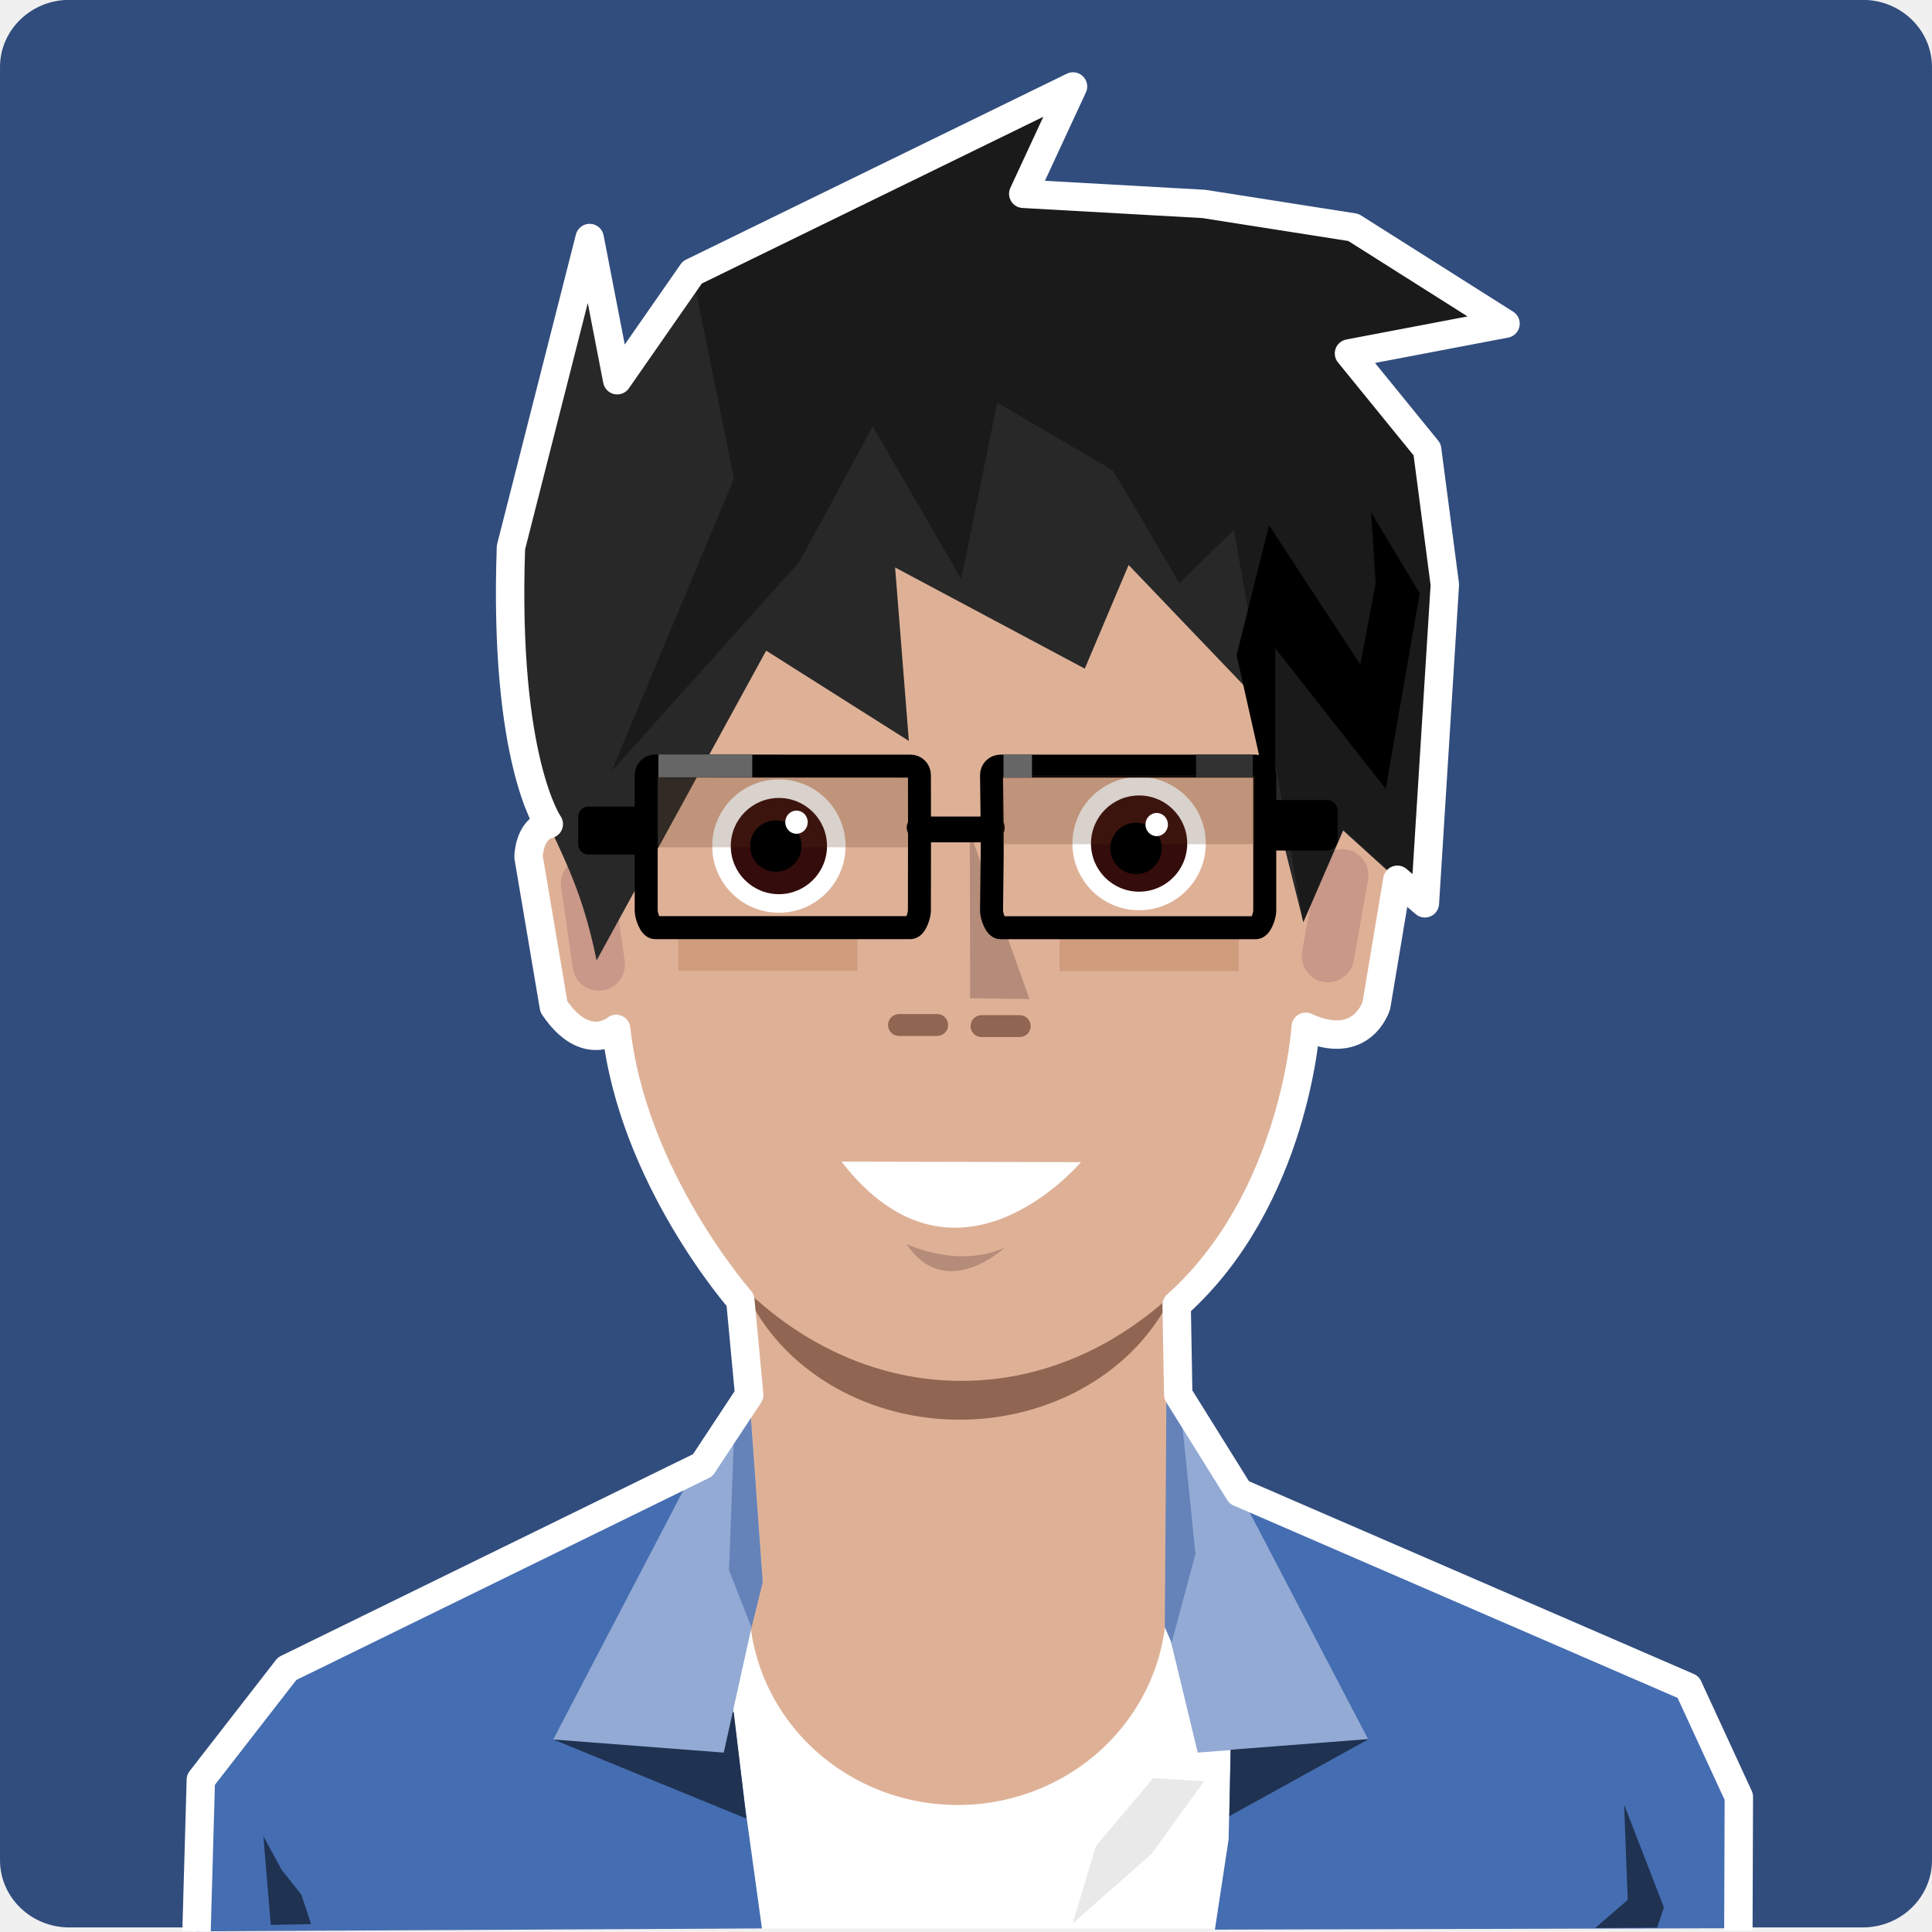
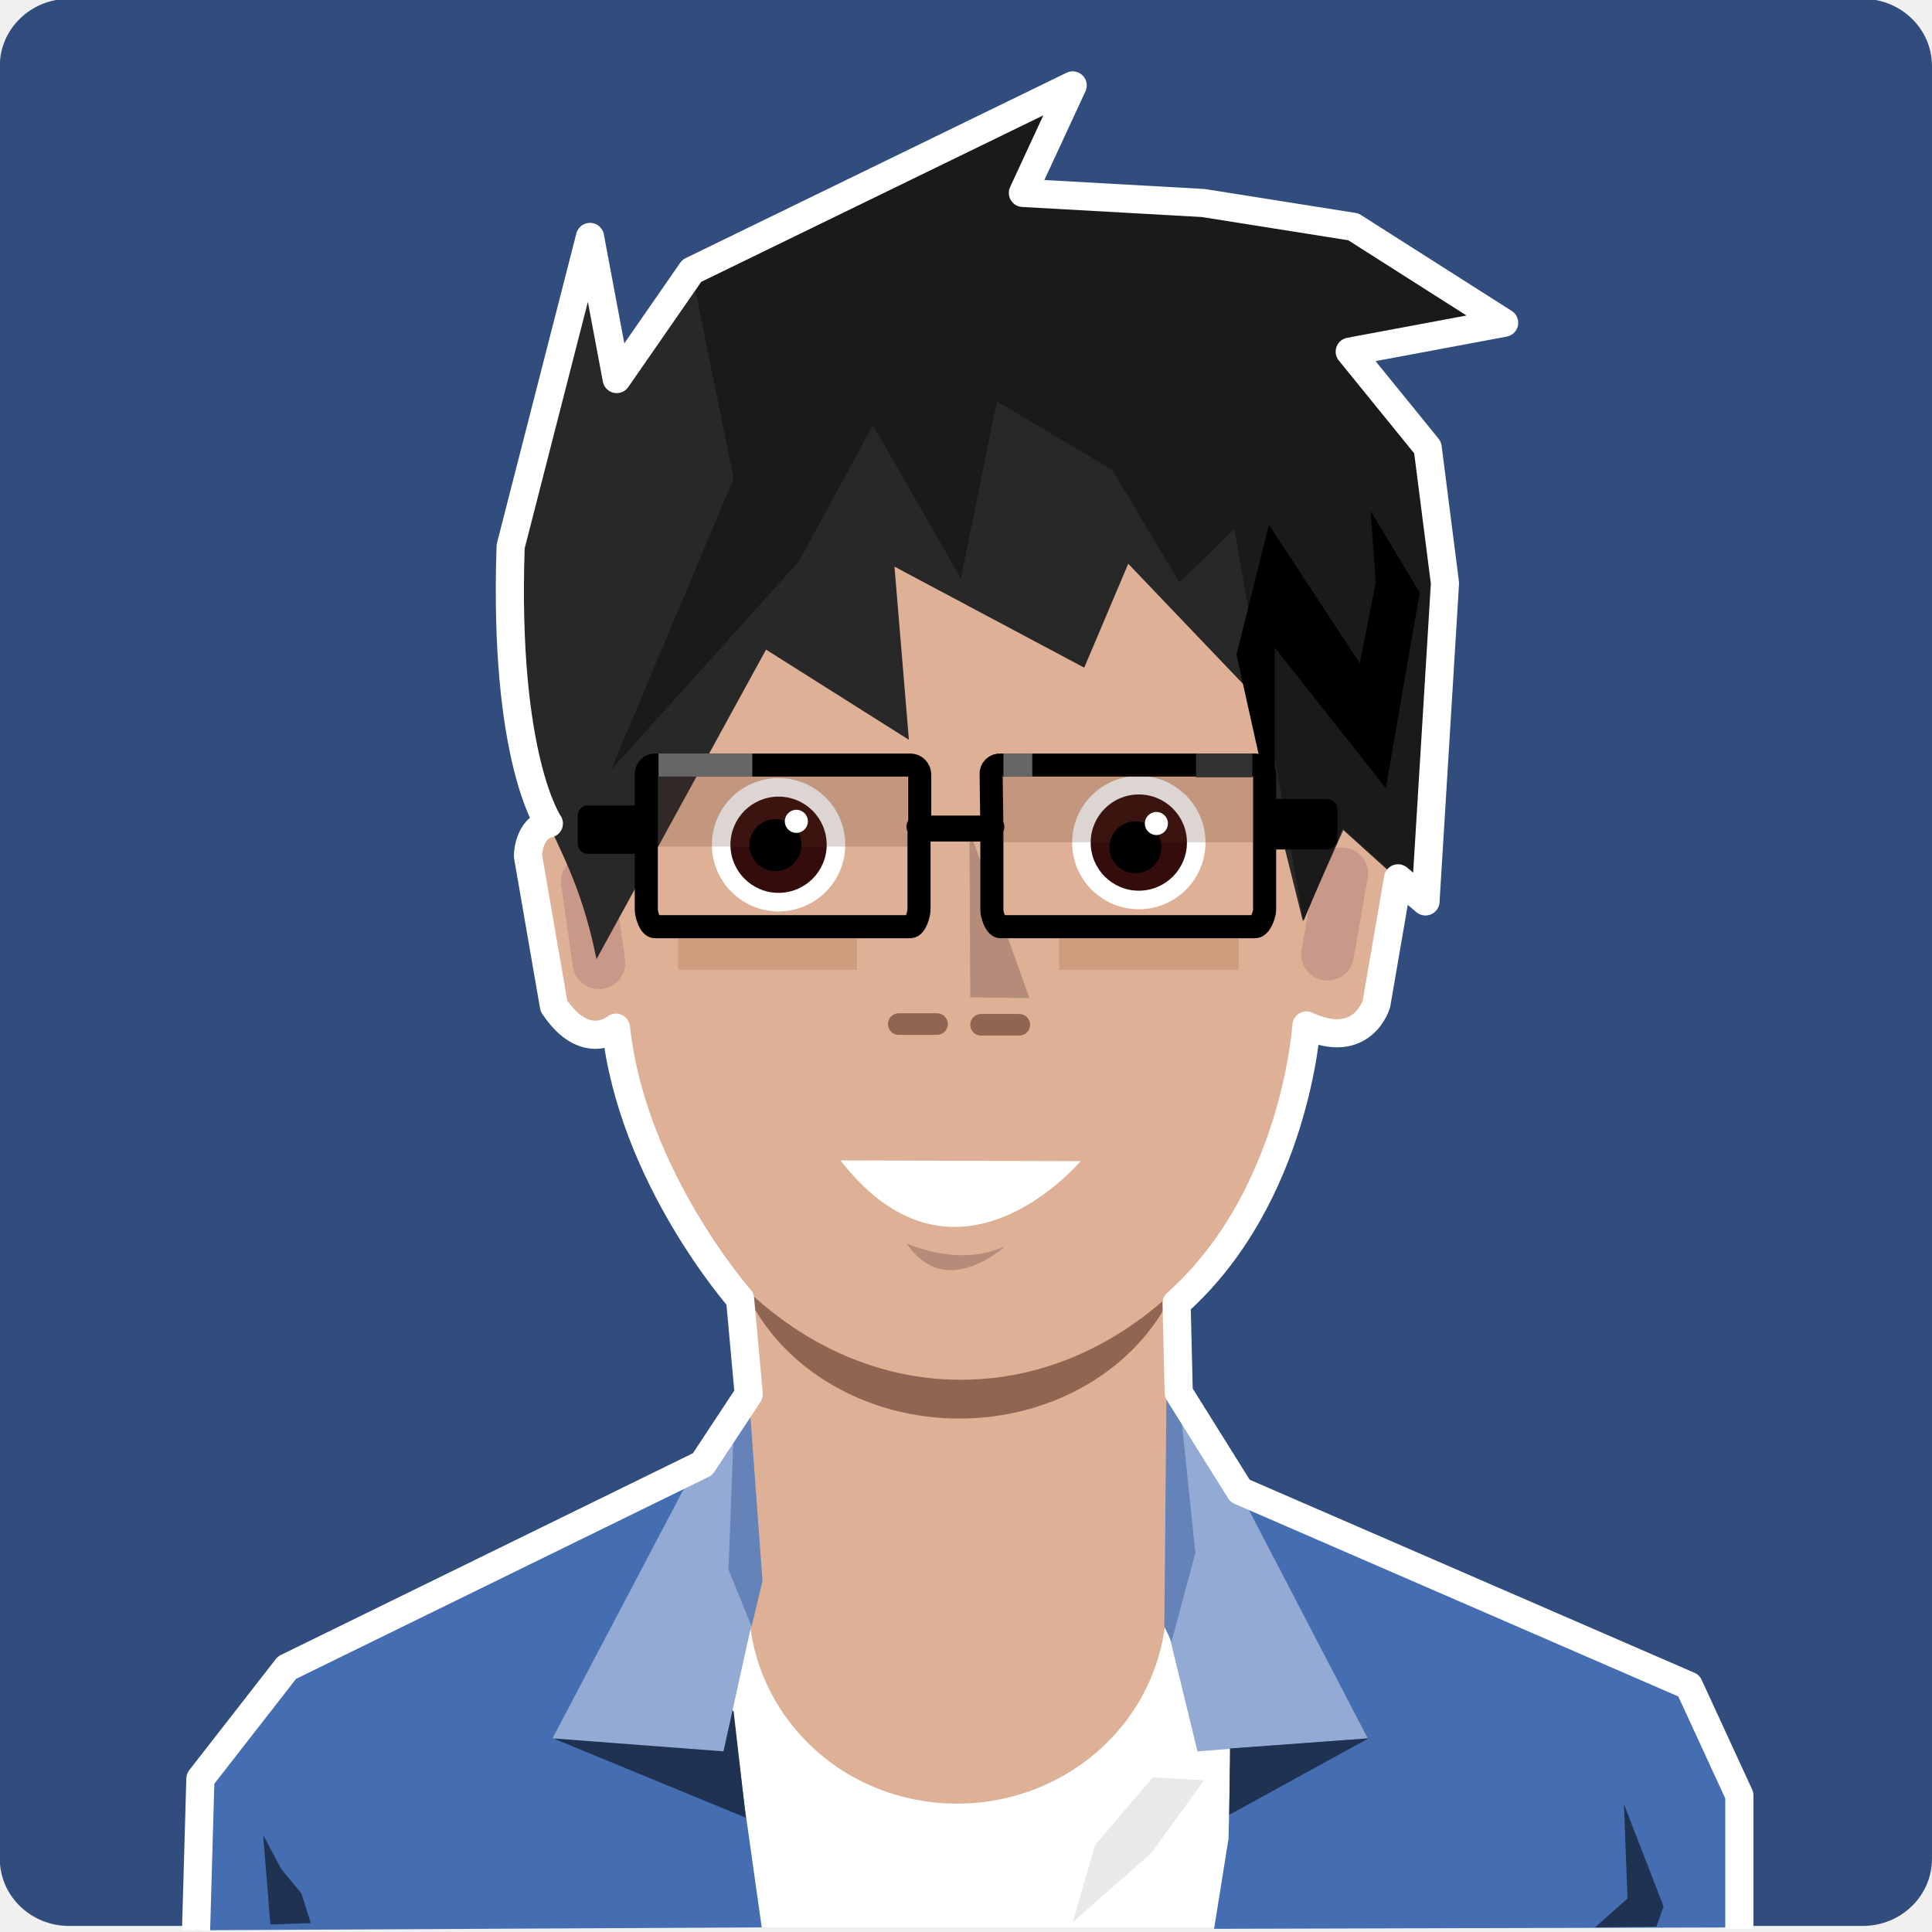
- <svg xmlns="http://www.w3.org/2000/svg" width="476.289" height="476.22" viewBox="0 0 126.018 126">
+ <svg xmlns="http://www.w3.org/2000/svg" width="476.3" height="476.2" viewBox="0 0 126 126">
  <style>.B{fill:#fff}.C{fill-rule:evenodd}.D{fill:#1f3251}.E{stroke-linejoin:round}</style>
-   <g transform="matrix(.47064 0 0 .47064 14.82551 54.05778)">
-     <circle r="127.852" cy="-2.912" cx="98.274" fill-opacity="0" />
-     <rect width="267.758" height="267.144" x="-31.5" y="-114.878" ry="9.317" rx="9.601" fill="#314d7d" />
-     <path d="M69.758 110.312h81.6v42.097h-81.6z" class="B" />
-     <path d="M210.93 152.37l-1.44-18.2-7.02-15.22-62.565-26.676-1.132 47.798-1.9 12.5zm-215.194.435l.598-21L8.3 116.407 65.9 88.21l5.842 47.146 2.357 17.05z" fill="#456db1" class="C" />
-     <path d="M127.83 75.318l12.422 16.663 17.875 34.235-23.63 1.818-6.938-28.693.878-1.604z" fill="#92aad4" class="C" />
-     <path d="M72.518 47.387c-.12 0-.214.096-.214.214v59.556c0 .025.005.05.013.072a28.93 28.064 0 0 0 14.193 24.162 28.93 28.064 0 0 0 29.061.223 28.93 28.064 0 0 0 14.598-24.378h-.038c.01-.025.016-.052.016-.08V47.6c0-.12-.095-.214-.214-.214H72.518z" fill="#deb197" />
-     <path d="M133.38 53.835a31.884 28.064 0 0 1-16.088 24.378 31.884 28.064 0 0 1-32.028-.223A31.884 28.064 0 0 1 69.616 53.39" fill="#906551" />
+   <g transform="translate(14.8 54) scale(.47064)">
+     <circle r="127.9" cy="-2.9" cx="98.3" fill-opacity="0" />
+     <rect width="267.8" height="267.1" x="-31.5" y="-114.9" ry="9.3" rx="9.6" fill="#314d7d" />
+     <path d="M69.8 110.3h81.6v42.1H69.8z" class="B" />
+     <path d="M211 152.4l-1.5-18.2-7-15.2-62.6-26.7-1.1 47.8-2 12.5zm-215.3.4l.6-21 12-15.4 57.6-28.2 5.8 47.2 2.4 17z" fill="#456db1" class="C" />
+     <path d="M127.8 75.3L140.3 92l17.8 34.2-23.6 1.8-7-28.7 1-1.6z" fill="#92aad4" class="C" />
+     <path d="M72.5 47.4c-.1 0-.2 0-.2.2v59.6a29 28 0 0014.2 24.2 29 28 0 0029 .2 29 28 0 0014.7-24.4V47.6c0-.1-.1-.2-.3-.2H72.5z" fill="#deb197" />
+     <path d="M133.4 53.8a31.9 28 0 01-16.1 24.4 31.9 28 0 01-32-.2 31.9 28 0 01-15.7-24.6" fill="#906551" />
    <g fill="#deb197">
-       <ellipse ry="60.413" rx="48.844" cy="16.106" cx="101.742" />
-       <rect transform="rotate(9.474)" y="-27.92" x="148.388" height="31.063" width="12.854" rx="6.358" />
-       <rect transform="matrix(-.986361 .164596 .164596 .986361 0 0)" y="5.743" x="-53.346" height="31.063" width="12.854" rx="6.358" />
+       <ellipse ry="60.4" rx="48.8" cy="16.1" cx="101.7" />
+       <rect transform="rotate(9.5)" y="-27.9" x="148.4" height="31.1" width="12.9" rx="6.4" />
+       <rect transform="scale(-1 1) rotate(9.5)" y="5.7" x="-53.3" height="31.1" width="12.9" rx="6.4" />
    </g>
-     <path d="M102.897.387l8.278 23.215-8.218-.114z" fill="#b48c79" class="C" />
+     <path d="M102.9.4l8.3 23.2-8.2-.1z" fill="#b48c79" class="C" />
    <g fill="#c99888">
-       <rect transform="rotate(351.834)" y="10.934" x="44.651" height="18.632" width="7.271" rx="3.636" />
-       <rect transform="matrix(-.98467 -.174428 -.174428 .98467 0 0)" y="-24.231" x="-156.915" height="18.632" width="7.271" rx="3.636" />
+       <rect transform="rotate(351.8)" y="10.9" x="44.7" height="18.6" width="7.3" rx="3.6" />
+       <rect transform="scale(-1 1) rotate(-10)" y="-24.2" x="-156.9" height="18.6" width="7.3" rx="3.6" />
    </g>
    <g class="C">
-       <path d="M114.79-99.763L64.43-77.11l-10.4 14.945-3.82-19.706L39.312-39C38.427.952 46.68-4 51.184 18.248l23.5-42.933L94.46-12.173l-1.907-24.04 26.288 14.022 6.074-14.366L141.9-18.803l-2.025-5.26 9.252 37.003 5.53-12.688 11.354 10.283 2.766-44.16-7.563-17.875-9.77-15.945 25.707-2.57-41.806-16.59L110.312-88z" fill="#282828" />
-       <path d="M135.345-86.606l-26.07-1.95 5.515-11.207L64.43-77.11l5.786 28.565L53.25-7.946 79.304-37.03l10.15-18.735 12.27 21.16 4.982-24.457 16.073 9.43 9.17 15.6 7.56-7.414 9.62 54.38L154.623.038l11.354 10.283 2.766-44.16-2.452-18.727-10.835-13.32 21.66-4.345-21.045-13.122z" fill="#1a1a1a" />
-       <path d="M139.875-24.062l5.375 23.86-.02-24.824L160.55-5.532l4.713-27.1-6.748-11.247.643 9.855-2.142 11.247-12.64-19.28-4.5 17.995z" />
+       <path d="M114.8-99.8L64.4-77 54-62.1 50.2-82 39.3-39c-.9 40 7.4 35 11.9 57.2l23.5-42.9 19.8 12.5-2-24 26.3 14 6.1-14.4 17 17.8-2-5.3 9.2 37L154.7.3 166 10.5l2.8-44.1-7.6-17.9-9.8-16 25.8-2.5-41.9-16.6-25-1.4z" fill="#282828" />
+       <path d="M135.3-86.6l-26-2 5.5-11.2L64.4-77l5.8 28.6L53.2-8l26.1-29 10.2-18.8 12.2 21.2 5-24.5 16 9.5L132-34l7.6-7.4 9.6 54.3L154.6 0 166 10.3l2.7-44.1-2.4-18.8-10.8-13.3 21.6-4.3-21-13.2z" fill="#1a1a1a" />
+       <path d="M139.9-24l5.3 23.8V-25l15.4 19.5 4.7-27.1-6.8-11.3.7 9.9-2.2 11.2L144.4-42l-4.5 18z" />
    </g>
    <g fill="#906551">
-       <rect y="25.684" x="91.574" height="3.03" width="8.332" rx="1.515" />
-       <rect y="25.835" x="103.011" height="3.03" width="8.332" rx="1.515" />
+       <rect y="25.7" x="91.6" height="3" width="8.3" rx="1.5" />
+       <rect y="25.8" x="103" height="3" width="8.3" rx="1.5" />
    </g>
    <g class="C">
-       <path d="M85.12 46.133l33.187.07S101.08 66.7 85.12 46.133z" class="B" />
-       <path d="M139.05 127.64l-.168 9.2 19.314-10.68z" class="D" />
-       <path d="M128.307 131.575l-7.927 9.426-3.213 10.71 10.926-9.64 7.284-10.07z" fill="#e9e9e9" />
-       <path d="M94.15 57.56s7.27 3.484 13.634.454c0 0-8.18 7.726-13.634-.454z" fill="#b48c79" />
+       <path d="M85.1 46.1l33.2.1s-17.2 20.5-33.2 0z" class="B" />
+       <path d="M139 127.6l-.1 9.2 19.3-10.6z" class="D" />
+       <path d="M128.3 131.6l-8 9.4-3.1 10.7 10.9-9.6 7.3-10.1z" fill="#e9e9e9" />
+       <path d="M94.2 57.6s7.2 3.4 13.6.4c0 0-8.2 7.7-13.6-.4z" fill="#b48c79" />
    </g>
-     <path d="M62.5 14.542h24.843v5.15H62.5zm52.845.033h24.843v5.15h-24.843z" fill="#d09c7e" />
-     <path d="M130.16 78.48l-.232 32.174.95 2.162 3.303-12.335-1.975-19.278z" fill="#6583b9" />
-     <path d="M70.192 122.44l-25.02 3.776L71.94 137.18z" class="D" />
+     <path d="M62.5 14.5h24.8v5.2H62.5zm52.8 0h24.9v5.2h-24.9z" fill="#d09c7e" />
+     <path d="M130.2 78.5l-.3 32.2 1 2.1 3.3-12.3-2-19.3z" fill="#6583b9" />
+     <path d="M70.2 122.4l-25 3.8 26.7 11z" class="D" />
    <g class="C">
-       <path d="M72.33 78.46l-9.28 13.523-17.875 34.235 23.63 1.818 4.023-18.148 1.368-5.467z" fill="#92aad4" />
-       <path d="M72.33 78.46l-2.003 2.915-.794 21.404 3.123 7.92 1.54-6.278z" fill="#6583b9" />
+       <path d="M72.3 78.5L63.1 92l-18 34.2 23.7 1.8 4-18.1 1.4-5.5z" fill="#92aad4" />
+       <path d="M72.3 78.5l-2 2.9-.8 21.4 3.2 7.9 1.5-6.3z" fill="#6583b9" />
    </g>
-     <g transform="matrix(.065264 0 0 .065264 -31.0964 -141.8534)">
-       <circle cx="1647.831" cy="2210.267" r="141.587" class="B" />
-       <circle r="102.163" cx="1647.831" cy="2210.267" fill="#350c0c" />
+     <g transform="translate(-31.1 -141.9) scale(.06526)">
+       <circle cx="1647.8" cy="2210.3" r="141.6" class="B" />
+       <circle r="102.2" cx="1647.8" cy="2210.3" fill="#350c0c" />
    </g>
-     <g transform="matrix(.065264 0 0 .065264 -34.50707 -142.199)">
-       <circle cx="2465.009" cy="2210.267" r="141.587" class="B" />
-       <circle cx="2465.009" cy="2210.267" r="102.163" fill="#350c0c" />
+     <g transform="translate(-34.5 -142.2) scale(.06526)">
+       <circle cx="2465" cy="2210.3" r="141.6" class="B" />
+       <circle cx="2465" cy="2210.3" r="102.2" fill="#350c0c" />
    </g>
-     <path d="M-4.264 152.805l.598-21L8.29 116.407l57.6-28.196 6.44-9.753-1.23-13.127S56.154 48.37 53.895 27.74c0 0-4.166 3.564-8.633-3.062l-3.514-20.78s.025-3.8 2.81-4.543c0 0-6.277-8.87-5.246-38.354L50.22-81.87l3.82 19.706 10.4-14.945 52.77-25.767L110.312-88l25.033 1.404 20.727 3.254 21.08 13.337-21.696 4.13 10.835 13.32 2.452 18.727-2.766 44.16-3.813-3.262-2.91 17.417s-1.958 6.575-9.788 2.96c0 0-1.48 23.898-17.895 38.555l.222 12.417 8.46 13.57 62.216 26.958 7.02 15.22-.067 18.51" fill="none" stroke="#fff" stroke-width="3.935" class="E" />
-     <path d="M6.03 151.912L5 139.628l2.54 4.662 2.713 3.417 1.36 4.1zm183.542.438l4.52-3.9-.5-13.196 5.512 14.232-.935 2.806z" class="D" />
+     <path d="M-4.3 152.8l.6-21 12-15.4 57.6-28.2 6.4-9.7-1.2-13.2s-15-17-17.2-37.6c0 0-4.2 3.6-8.6-3L41.7 3.9s0-3.8 2.9-4.5c0 0-6.3-9-5.3-38.4l11-42.9L54-62.2l10.4-15 52.8-25.7-6.9 14.9 25 1.4 20.8 3.3L177-70l-21.4 4 10.8 13.3 2.4 18.8-2.7 44.1-3.8-3.2-3 17.4s-1.9 6.6-9.7 3c0 0-1.5 23.8-18 38.5l.3 12.4 8.5 13.6 62.2 27 7 15.2v18.5" fill="none" stroke="#fff" stroke-width="3.9" class="E" />
+     <path d="M6 152l-1-12.4 2.5 4.7 2.8 3.4 1.3 4.1zm183.6.4l4.5-4-.5-13.1 5.5 14.2-1 2.8z" class="D" />
    <g stroke="#000" stroke-miterlimit="2.5" class="E">
-       <path d="M59.292-8.692c-.685 0-1.236.552-1.236 1.236v18.8c0 .685.552 2.36 1.236 2.36h35.394c.685 0 1.235-1.676 1.236-2.36l.01-7.698V.283h10.076v3.373l-.09 7.698c-.008.685.552 2.36 1.236 2.36h35.394c.685 0 1.236-1.676 1.236-2.36v-18.8c0-.685-.552-1.236-1.236-1.236h-35.394a1.23 1.23 0 0 0-1.236 1.236l.09 7.347c-.22-.34.436 0 0 0H95.933c-.51 0 .19-.44 0 0l-.01-7.347c-.001-.685-.552-1.236-1.236-1.236z" fill="#61d3da" fill-opacity="0" stroke-width="3.187" />
-       <path d="M50.05-1.664h6.2V2.15h-6.2z" stroke-width="2.836" />
-       <path d="M145.59-2.472h6.785v3.974h-6.785z" stroke-width="3.028" />
+       <path d="M59.3-8.7c-.7 0-1.2.6-1.2 1.2v18.8c0 .7.5 2.4 1.2 2.4h35.4c.7 0 1.2-1.7 1.2-2.4V.3H106v11.1c0 .6.5 2.3 1.2 2.3h35.3c.7 0 1.3-1.7 1.3-2.3V-7.4c0-.7-.6-1.3-1.3-1.3h-35.3a1.2 1.2 0 00-1.3 1.3l.1 7.3c-.2-.3.4 0 0 0H96c-.6 0 .1-.4 0 0v-7.3c0-.7-.6-1.3-1.3-1.3z" fill="#61d3da" fill-opacity="0" stroke-width="3.2" />
+       <path d="M50-1.7h6.2v3.9H50z" stroke-width="2.8" />
+       <path d="M145.6-2.5h6.8v4h-6.8z" stroke-width="3" />
    </g>
-     <path d="M107.382-7.436h35.055v9.573h-35.055zm-47.63.318h34.553v9.686H59.752z" fill-opacity=".225" fill="#55311a" />
-     <circle r="3.567" cy="2.397" cx="76.02" />
-     <ellipse ry="1.606" rx="1.556" cy="-.911" cx="78.886" class="B" />
-     <circle r="3.567" cy="2.724" cx="125.941" />
-     <ellipse ry="1.606" rx="1.556" cy="-.584" cx="128.807" class="B" />
-     <path d="M59.752-10.3h13.006v3.173H59.752zm47.825-.015h3.945v3.22h-3.945z" fill="#666" />
-     <path d="M134.263-10.268h7.873v3.145h-7.873z" fill="#323232" />
+     <path d="M107.4-7.4h35V2h-35zm-47.6.3h34.5v9.7H59.8z" fill-opacity=".2" fill="#55311a" />
+     <circle r="3.6" cy="2.4" cx="76" />
+     <circle cy="-.9" cx="78.9" class="B" r="1.6" />
+     <circle r="3.6" cy="2.7" cx="125.9" />
+     <circle cy="-.6" cx="128.8" class="B" r="1.6" />
+     <path d="M59.8-10.3h13v3.2h-13zm47.8 0h4v3.2h-4z" fill="#666" />
+     <path d="M134.3-10.3h7.8V-7h-7.8z" fill="#323232" />
  </g>
</svg>
